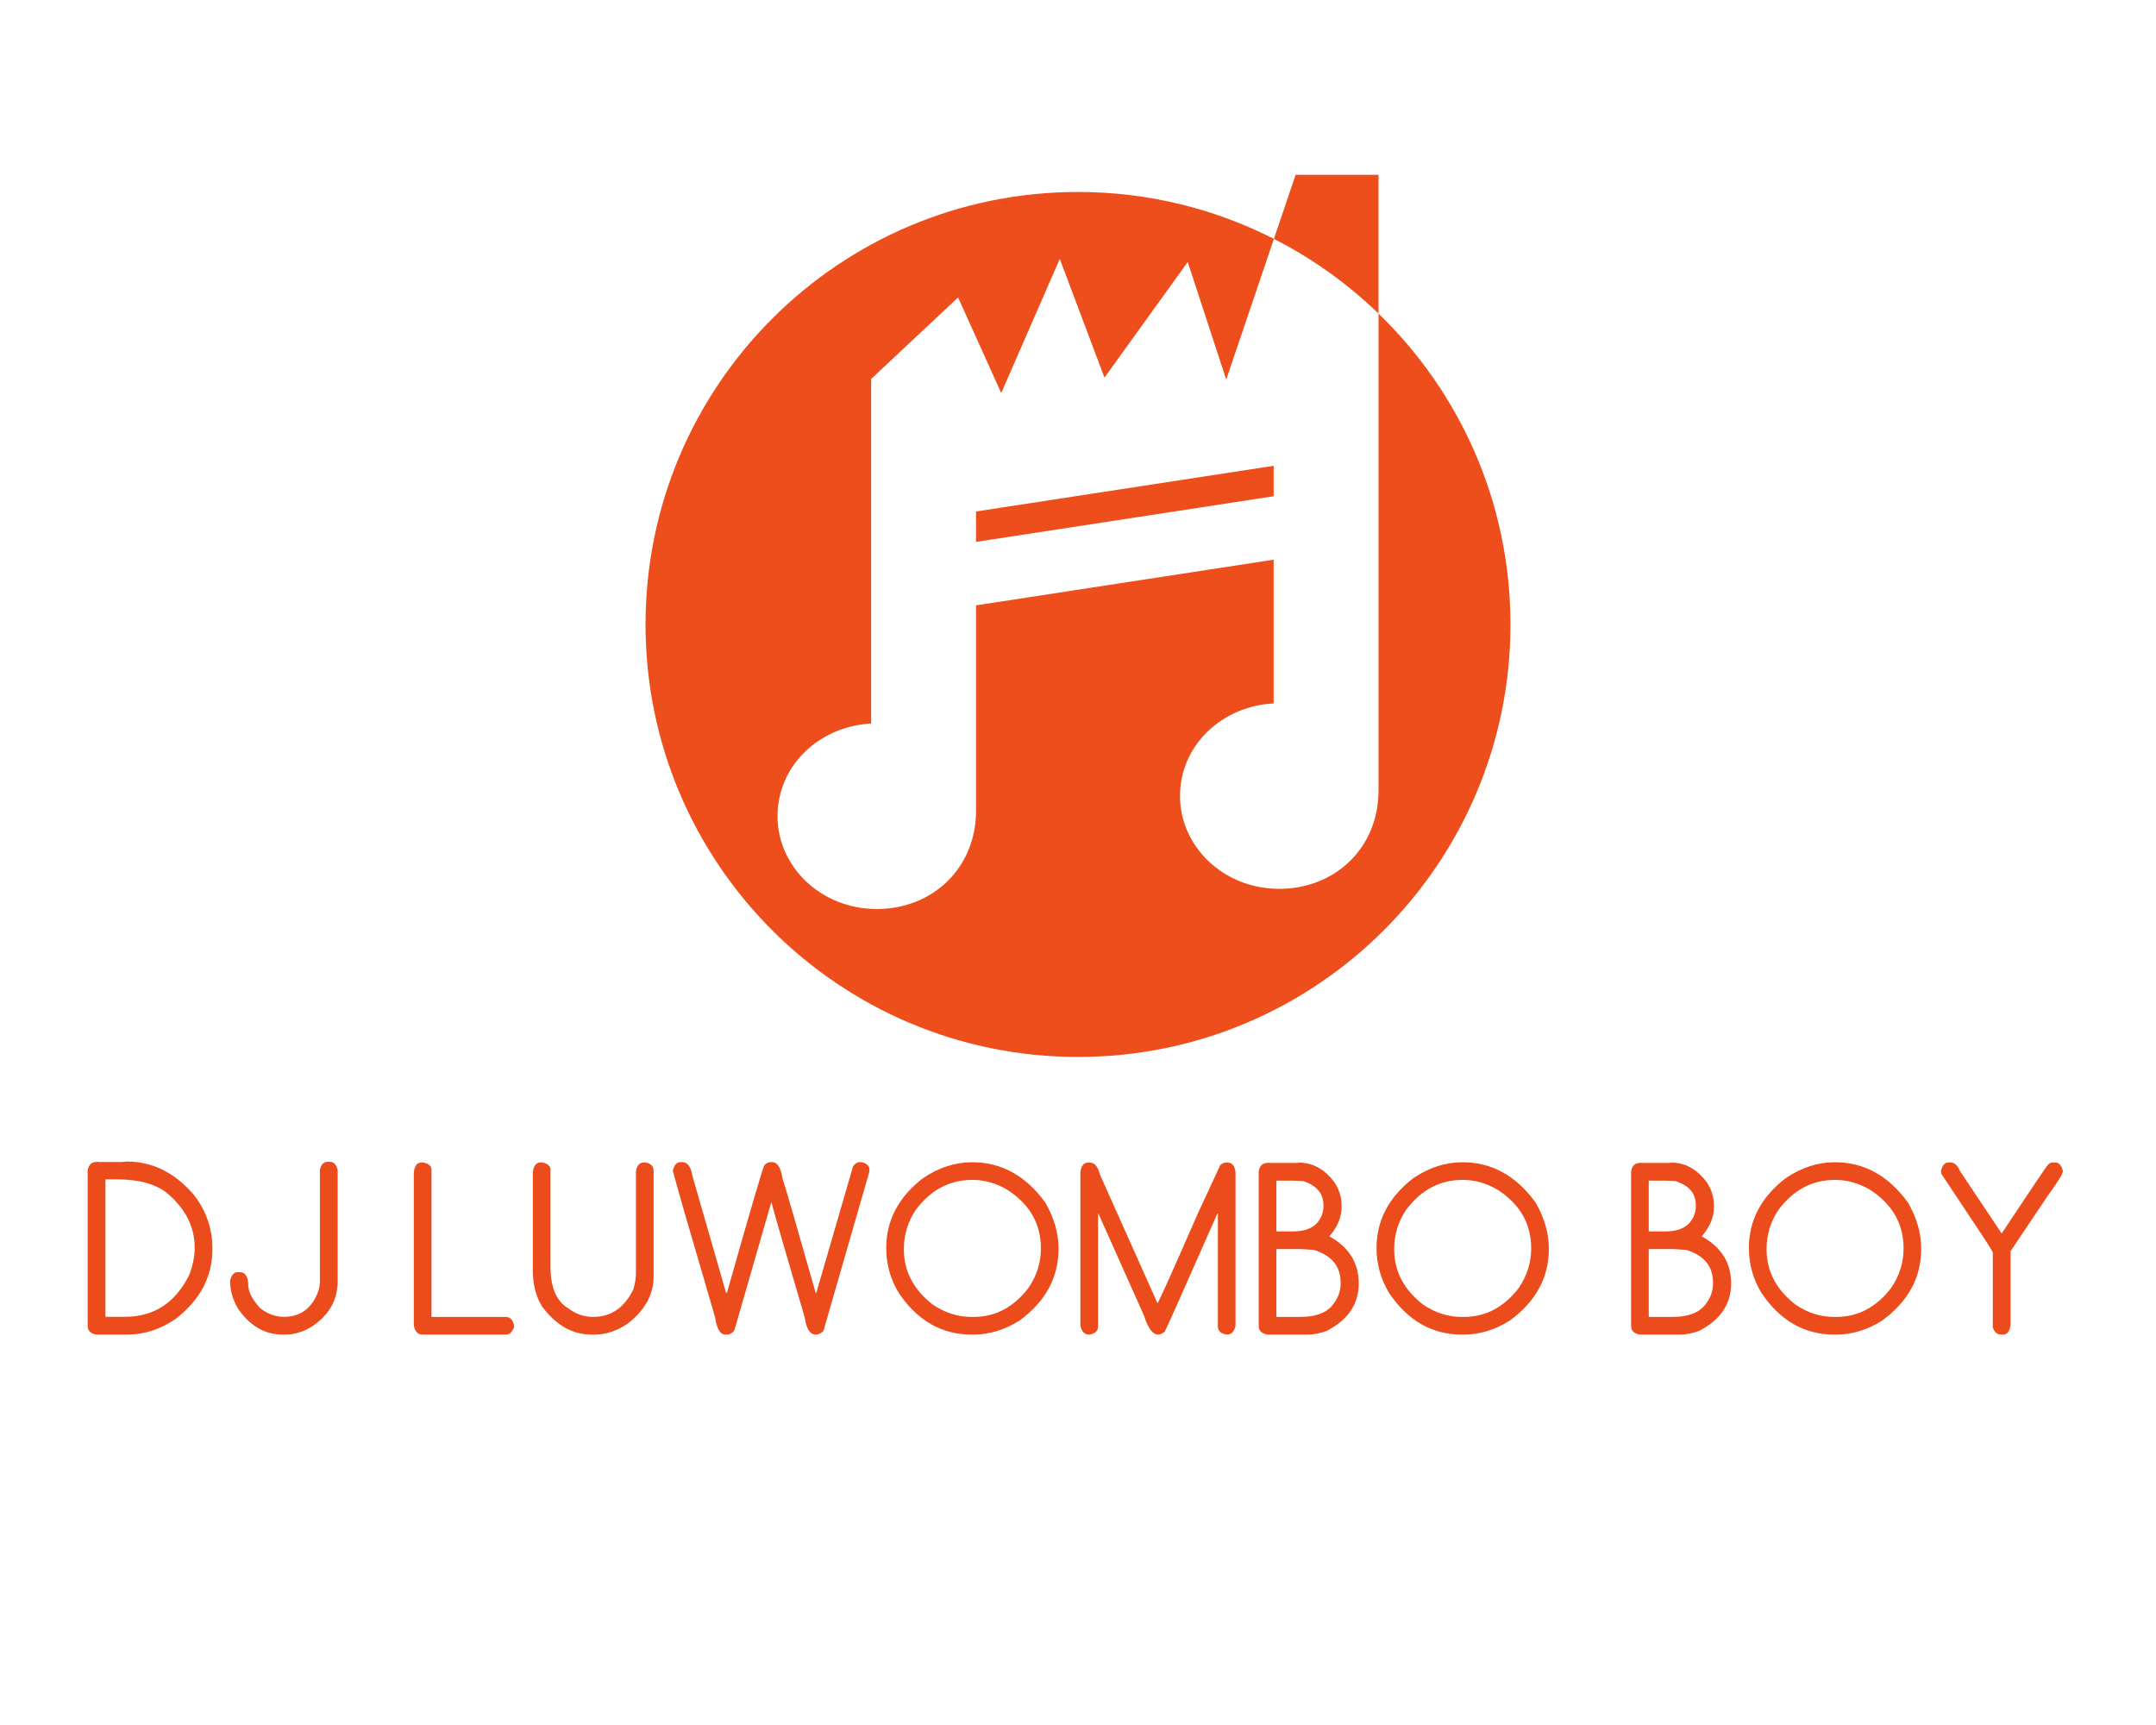
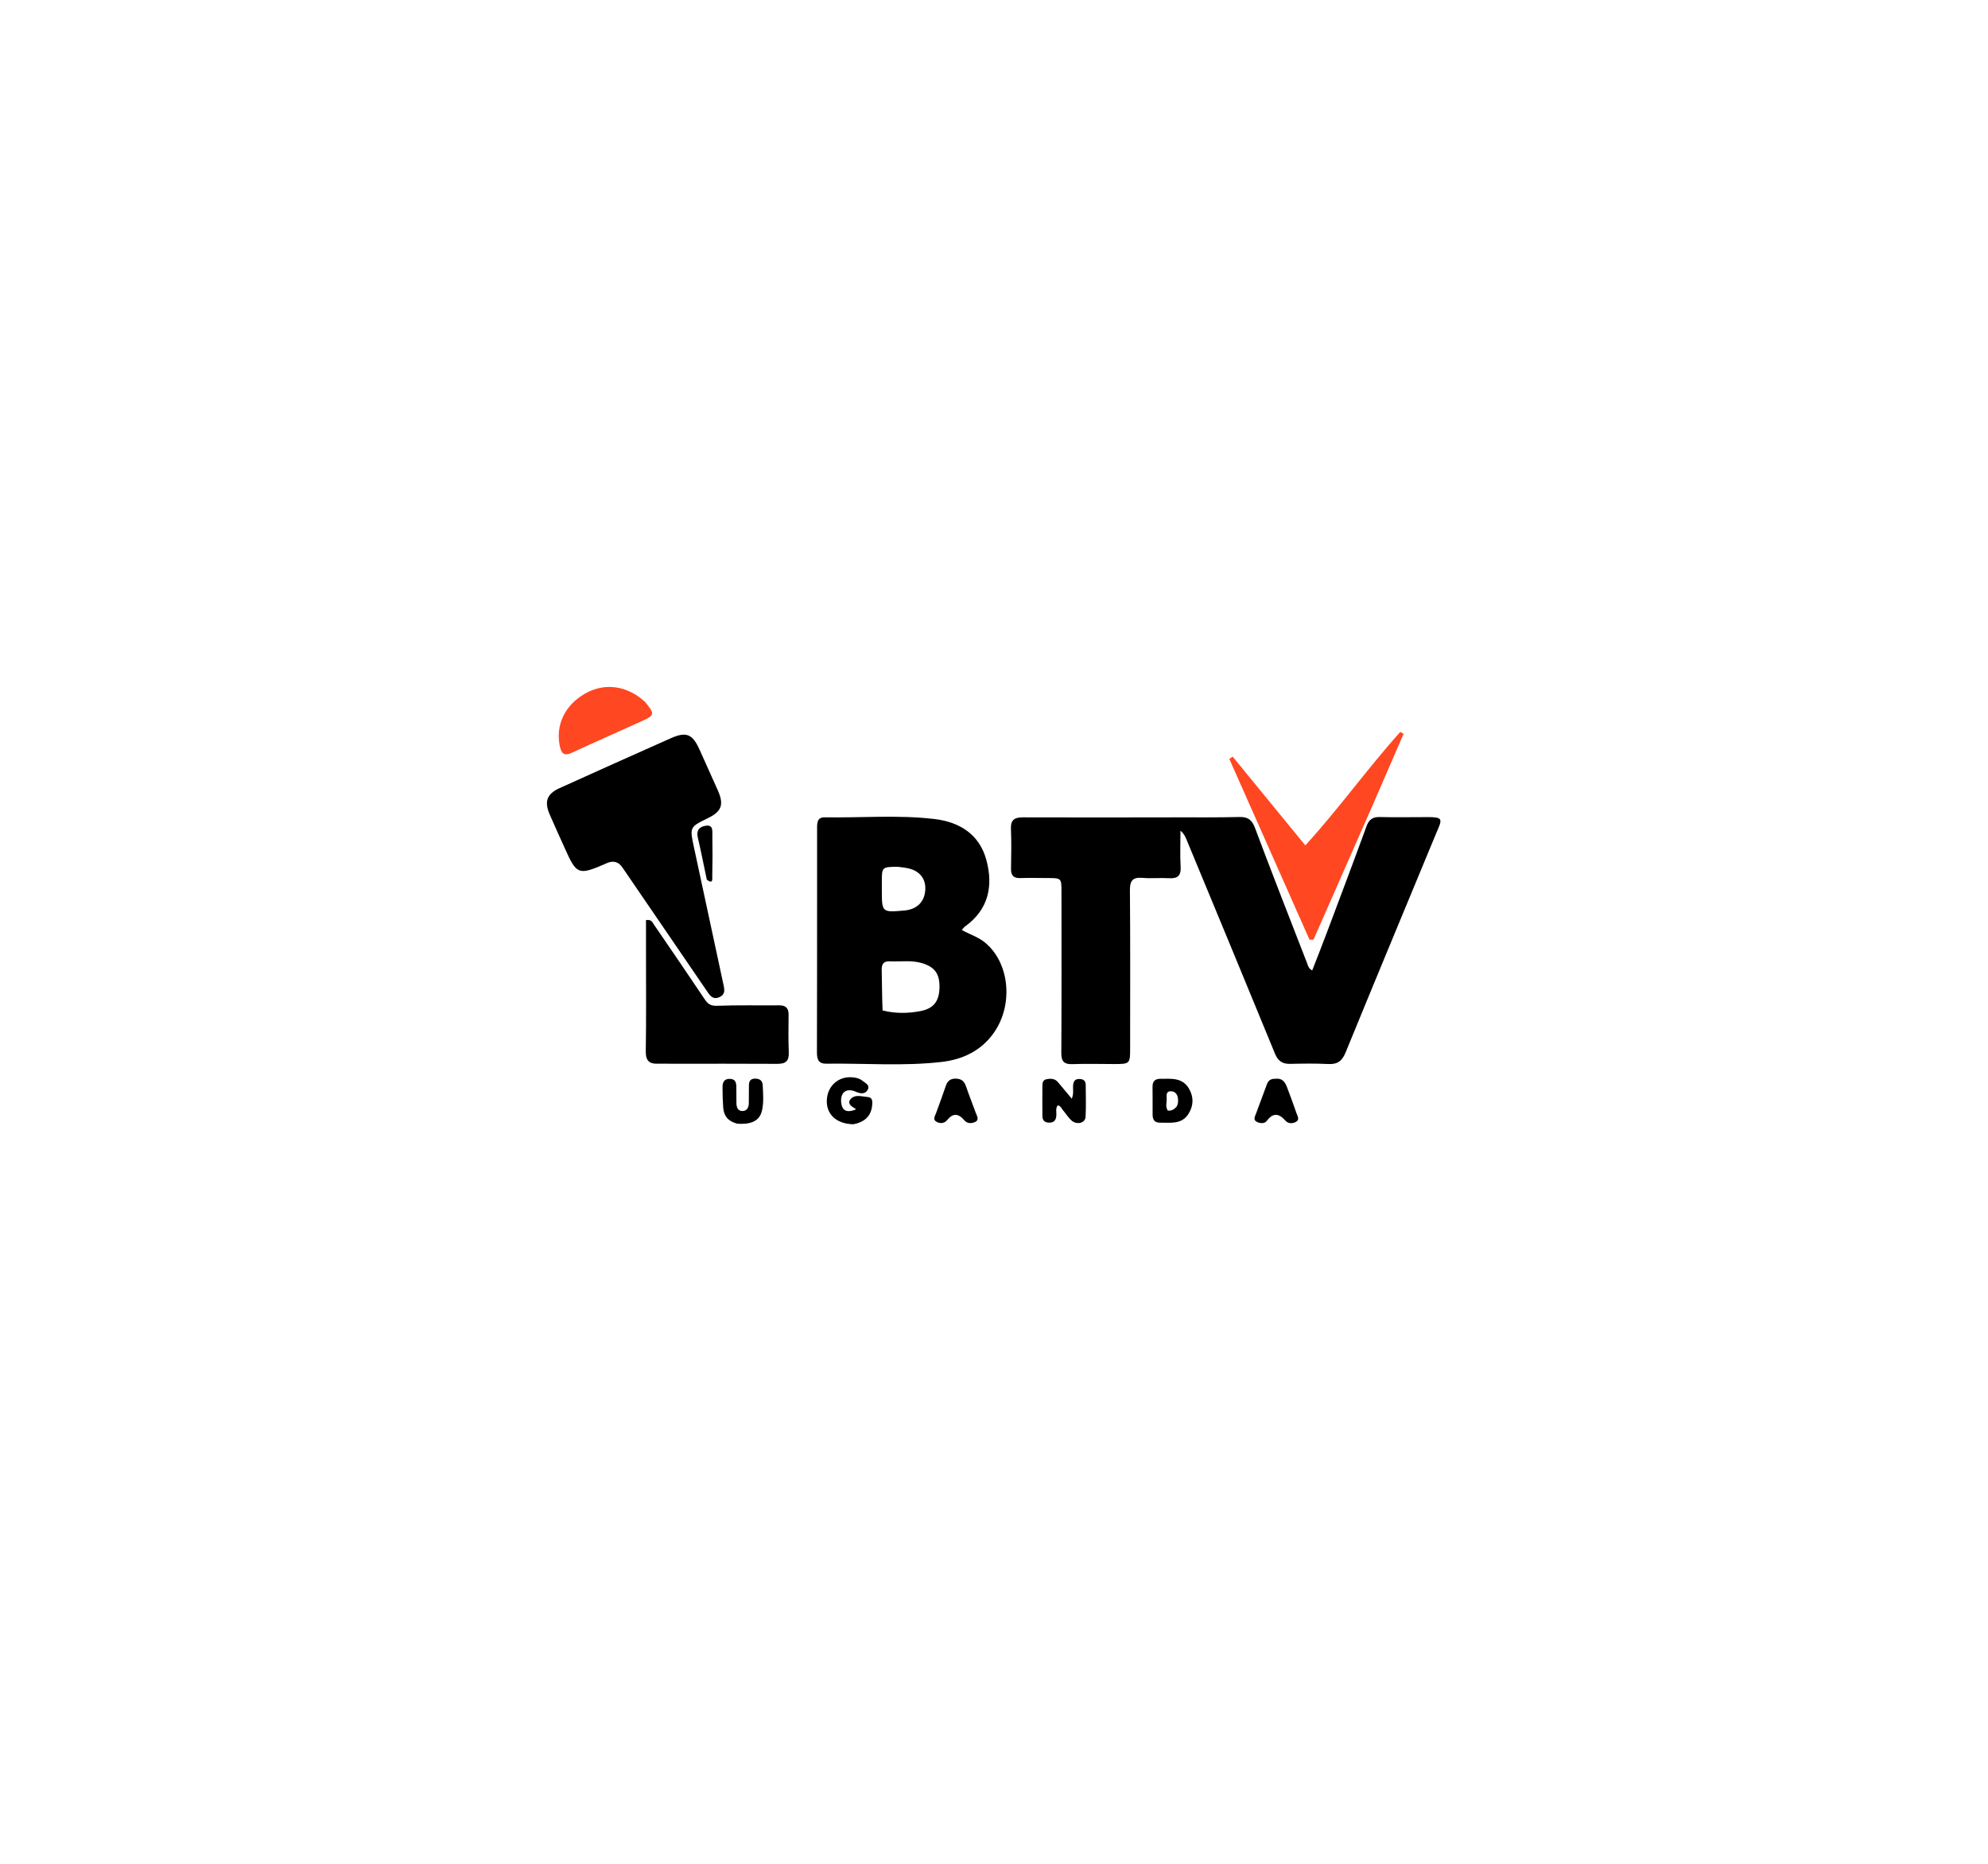
- <svg xmlns="http://www.w3.org/2000/svg" version="1.1" width="1280" height="1024" viewBox="0 0 1280 1024" xml:space="preserve">
-   <defs>
- </defs>
-   <g transform="matrix(1 0 0 1 640 512)" id="background-logo">
-     <rect style="stroke: none; stroke-width: 0; stroke-dasharray: none; stroke-linecap: butt; stroke-dashoffset: 0; stroke-linejoin: miter; stroke-miterlimit: 4; fill: rgb(255,255,255); fill-opacity: 0; fill-rule: nonzero; opacity: 1;" paint-order="stroke" x="-640" y="-512" rx="0" ry="0" width="1280" height="1024" />
-   </g>
-   <g transform="matrix(1.921154 0 0 1.921154 640 365.5929)" id="logo-logo">
-     <g style="" paint-order="stroke">
-       <g transform="matrix(0.3544456 0 0 -0.3544456 14.47369 -34.6153)">
-         <path style="stroke: none; stroke-width: 1; stroke-dasharray: none; stroke-linecap: butt; stroke-dashoffset: 0; stroke-linejoin: miter; stroke-miterlimit: 10; fill: rgb(238,78,28); fill-rule: evenodd; opacity: 1;" paint-order="stroke" transform=" translate(-6161.525, -8268.315)" d="M 6031.78 8235.15 L 6291.27 8274.94 L 6291.27 8301.48 L 6031.78 8261.66 L 6031.78 8235.15" stroke-linecap="round" />
-       </g>
-       <g transform="matrix(0.3544456 0 0 -0.3544456 0 2.654422)">
-         <path style="stroke: none; stroke-width: 1; stroke-dasharray: none; stroke-linecap: butt; stroke-dashoffset: 0; stroke-linejoin: miter; stroke-miterlimit: 10; fill: rgb(238,78,28); fill-rule: evenodd; opacity: 1;" paint-order="stroke" transform=" translate(-6120.69, -8163.165)" d="M 6382.7 8434.18 L 6382.7 8018.32 C 6382.7 7968.54 6344.97 7932.69 6296.18 7932.69 C 6247.41 7932.69 6209.64 7969.69 6209.64 8013.58 C 6209.64 8057.47 6245.72 8091.93 6291.27 8094.33 L 6291.27 8219.63 L 6031.78 8179.82 L 6031.78 8000.76 C 6031.78 7950.96 5994.07 7915.1 5945.27 7915.1 C 5896.48 7915.1 5858.71 7952.11 5858.71 7996.01 C 5858.71 8039.91 5894.82 8074.38 5940.31 8076.77 L 5940.31 8377.16 L 6016.13 8448.23 L 6053.76 8364.91 L 6104.8 8481.84 L 6143.77 8378.35 L 6216.36 8479.13 L 6249.93 8376.66 L 6291.5 8499.29 C 6240.2 8525.39 6182.19 8540.2 6120.71 8540.2 C 5912.49 8540.2 5743.64 8371.39 5743.64 8163.16 C 5743.64 7954.93 5912.49 7786.13 6120.71 7786.13 C 6328.95 7786.13 6497.74 7954.93 6497.74 8163.16 C 6497.74 8269.57 6453.6 8365.63 6382.7 8434.18" stroke-linecap="round" />
-       </g>
-       <g transform="matrix(0.3544456 0 0 -0.3544456 76.70509 -114.8489)">
-         <path style="stroke: none; stroke-width: 1; stroke-dasharray: none; stroke-linecap: butt; stroke-dashoffset: 0; stroke-linejoin: miter; stroke-miterlimit: 10; fill: rgb(238,78,28); fill-rule: evenodd; opacity: 1;" paint-order="stroke" transform=" translate(-6337.1, -8494.68)" d="M 6382.7 8555.18 L 6310.43 8555.18 L 6291.5 8499.29 C 6325.13 8482.16 6355.83 8460.17 6382.7 8434.18 L 6382.7 8555.18" stroke-linecap="round" />
-       </g>
-     </g>
-   </g>
-   <g transform="matrix(1.921154 0 0 1.921154 638.3902 740.8774)" id="text-logo-path-group">
-     <g style="" paint-order="stroke">
-       <g transform="matrix(1 0 0 1 0 0)" id="text-logo-path-0">
-         <path style="stroke: none; stroke-width: 1; stroke-dasharray: none; stroke-linecap: butt; stroke-dashoffset: 0; stroke-linejoin: miter; stroke-miterlimit: 4; fill: rgb(236,76,28); fill-rule: nonzero; opacity: 1;" paint-order="stroke" transform=" translate(-307.245, 26.735)" d="M 2.04 -2.67 L 2.04 -2.67 L 2.04 -50.65 Q 2.45 -53.33 4.71 -53.33 L 4.71 -53.33 L 4.71 -53.47 L 5.42 -53.33 L 12.58 -53.33 L 14.14 -53.47 Q 26.13 -53.47 34.96 -43.05 L 34.96 -43.05 Q 40.6 -35.74 40.6 -26.46 L 40.6 -26.46 Q 40.6 -13.69 29.35 -4.94 L 29.35 -4.94 Q 22.23 0 14.29 0 L 14.29 0 L 4.71 0 Q 2.04 -0.48 2.04 -2.67 Z M 7.53 -47.98 L 7.53 -5.49 L 13.58 -5.49 Q 26.98 -5.49 33.44 -18.44 L 33.44 -18.44 Q 35.11 -22.86 35.11 -26.87 L 35.11 -26.87 Q 35.11 -36.55 26.53 -43.75 L 26.53 -43.75 Q 21.23 -47.98 10.76 -47.98 L 10.76 -47.98 L 7.53 -47.98 Z M 46.05 -16.63 L 46.05 -16.63 Q 46.65 -19.3 48.46 -19.3 L 48.46 -19.3 L 49.02 -19.3 Q 51.69 -19.3 51.69 -14.92 L 51.69 -14.92 Q 51.92 -11.88 55.37 -8.16 L 55.37 -8.16 Q 58.74 -5.49 62.68 -5.49 L 62.68 -5.49 Q 70.51 -5.49 73.4 -13.66 L 73.4 -13.66 Q 73.81 -15.14 73.81 -16.63 L 73.81 -16.63 L 73.81 -50.88 Q 74.29 -53.4 76.33 -53.4 L 76.33 -53.4 L 76.78 -53.4 Q 78.82 -53.4 79.3 -50.73 L 79.3 -50.73 L 79.3 -16.48 Q 79.3 -7.61 70.99 -2.26 L 70.99 -2.26 Q 67.09 0 62.97 0 L 62.97 0 L 62.27 0 Q 54.11 0 48.58 -7.9 L 48.58 -7.9 Q 46.05 -12.1 46.05 -16.63 Z M 102.83 -2.82 L 102.83 -2.82 L 102.83 -50.1 Q 103.16 -53.18 105.21 -53.18 L 105.21 -53.18 L 105.76 -53.18 Q 108.29 -52.66 108.29 -50.95 L 108.29 -50.95 L 108.29 -5.46 L 131.18 -5.46 Q 133.45 -5.46 133.85 -2.52 L 133.85 -2.52 Q 133.11 0 131.18 0 L 131.18 0 L 105.5 0 Q 103.35 0 102.83 -2.82 Z M 139.61 -19.93 L 139.61 -19.93 L 139.61 -50.1 Q 139.94 -53.18 141.98 -53.18 L 141.98 -53.18 L 142.54 -53.18 Q 145.06 -52.66 145.06 -50.95 L 145.06 -50.95 L 145.06 -21.04 Q 145.06 -11.39 150.55 -8.13 L 150.55 -8.13 Q 154 -5.46 158.27 -5.46 L 158.27 -5.46 Q 166.47 -5.46 170.63 -13.88 L 170.63 -13.88 Q 171.48 -16.51 171.48 -19.37 L 171.48 -19.37 L 171.48 -50.54 Q 171.93 -53.18 174.01 -53.18 L 174.01 -53.18 L 174.41 -53.18 Q 176.94 -52.7 176.94 -50.65 L 176.94 -50.65 L 176.94 -17.96 Q 176.94 -9.61 168.92 -3.38 L 168.92 -3.38 Q 163.88 0 158.68 0 L 158.68 0 L 157.71 0 Q 148.99 0 142.54 -8.57 L 142.54 -8.57 Q 139.61 -13.17 139.61 -19.93 Z M 182.88 -50.62 L 182.88 -50.62 Q 183.47 -53.29 185.25 -53.29 L 185.25 -53.29 L 185.84 -53.29 Q 188.22 -53.29 188.92 -49.06 L 188.92 -49.06 L 199.31 -12.95 L 199.61 -12.95 Q 210.45 -51.21 211.15 -52.32 L 211.15 -52.32 Q 212.08 -53.29 213.12 -53.29 L 213.12 -53.29 L 213.53 -53.29 Q 216.01 -53.29 216.76 -48.24 L 216.76 -48.24 Q 217.76 -45.5 227.04 -12.8 L 227.04 -12.8 L 227.18 -12.8 L 238.58 -52.03 Q 239.58 -53.29 240.54 -53.29 L 240.54 -53.29 L 241.1 -53.29 Q 243.62 -52.77 243.62 -51.06 L 243.62 -51.06 L 243.62 -50.36 L 229.41 -1.11 Q 228.26 0 227.18 0 L 227.18 0 L 227.04 0 Q 224.4 0 223.66 -5.2 L 223.66 -5.2 Q 214.53 -36.22 213.38 -40.78 L 213.38 -40.78 L 213.27 -40.78 L 201.88 -1.26 Q 200.84 0 199.61 0 L 199.61 0 L 199.05 0 Q 196.75 0 195.94 -5.34 L 195.94 -5.34 Q 183.88 -46.39 182.88 -50.62 Z M 248.82 -26.76 L 248.82 -26.76 Q 248.82 -39.48 260.03 -48.21 L 260.03 -48.21 Q 267.3 -53.25 275.46 -53.25 L 275.46 -53.25 Q 288.93 -53.25 297.99 -40.78 L 297.99 -40.78 Q 302.07 -33.7 302.07 -26.5 L 302.07 -26.5 Q 302.07 -13.17 290.01 -4.34 L 290.01 -4.34 Q 283.18 0 275.72 0 L 275.72 0 L 275.17 0 Q 261.44 0 252.75 -12.77 L 252.75 -12.77 Q 248.82 -19.22 248.82 -26.76 Z M 254.27 -26.35 L 254.27 -26.35 Q 254.27 -16.18 263.25 -9.24 L 263.25 -9.24 Q 268.86 -5.46 275.17 -5.46 L 275.17 -5.46 L 275.87 -5.46 Q 285.82 -5.46 292.68 -14.29 L 292.68 -14.29 Q 296.62 -19.96 296.62 -26.64 L 296.62 -26.64 Q 296.62 -38.11 286.11 -44.83 L 286.11 -44.83 Q 280.92 -47.8 275.46 -47.8 L 275.46 -47.8 Q 264.96 -47.8 258.06 -38.67 L 258.06 -38.67 Q 254.27 -33.21 254.27 -26.35 Z M 308.82 -2.82 L 308.82 -2.82 L 308.82 -50.06 Q 309.16 -53.14 311.2 -53.14 L 311.2 -53.14 L 311.76 -53.14 Q 313.95 -53.14 314.84 -49.5 L 314.84 -49.5 L 332.65 -9.69 Q 333.35 -10.5 345.12 -37.44 L 345.12 -37.44 L 352.02 -52.29 Q 352.84 -53.14 353.84 -53.14 L 353.84 -53.14 L 354.39 -53.14 Q 356.44 -53.14 356.77 -50.06 L 356.77 -50.06 L 356.77 -2.82 Q 356.25 0 354.1 0 L 354.1 0 L 353.95 0 Q 351.31 -0.45 351.31 -2.52 L 351.31 -2.52 L 351.31 -37.44 L 351.17 -37.44 Q 335.47 -1.82 334.91 -0.96 L 334.91 -0.96 Q 333.84 0 332.8 0 L 332.8 0 Q 330.35 0 328.46 -5.9 L 328.46 -5.9 L 314.43 -37.29 L 314.28 -37.29 L 314.28 -2.52 Q 314.28 -0.45 311.64 0 L 311.64 0 L 311.5 0 Q 309.34 0 308.82 -2.82 Z M 363.93 -2.67 L 363.93 -2.67 L 363.93 -50.36 Q 364.34 -53.03 366.6 -53.03 L 366.6 -53.03 L 366.6 -53.14 L 367.27 -53.03 L 375.81 -53.03 L 376.36 -53.14 Q 382.75 -53.14 387.27 -47.13 L 387.27 -47.13 Q 389.54 -43.79 389.54 -39.86 L 389.54 -39.86 L 389.54 -39.45 Q 389.54 -34.66 385.75 -30.36 L 385.75 -30.36 Q 394.84 -25.35 394.84 -15.81 L 394.84 -15.81 Q 394.84 -6.23 384.9 -1.11 L 384.9 -1.11 Q 381.71 0 379.18 0 L 379.18 0 L 366.6 0 Q 363.93 -0.48 363.93 -2.67 Z M 369.39 -26.42 L 369.39 -5.46 L 376.66 -5.46 Q 384.68 -5.46 387.42 -10.06 L 387.42 -10.06 Q 389.24 -12.62 389.24 -15.81 L 389.24 -15.81 L 389.24 -16.07 Q 389.24 -23.6 381 -26.16 L 381 -26.16 L 377.07 -26.42 L 369.39 -26.42 Z M 369.39 -47.57 L 369.39 -31.88 L 374.54 -31.88 Q 381.41 -31.88 383.38 -36.78 L 383.38 -36.78 Q 383.93 -38.19 383.93 -39.6 L 383.93 -39.6 L 383.93 -40 Q 383.93 -45.42 377.63 -47.43 L 377.63 -47.43 L 374.69 -47.57 L 369.39 -47.57 Z M 400.34 -26.76 L 400.34 -26.76 Q 400.34 -39.48 411.54 -48.21 L 411.54 -48.21 Q 418.82 -53.25 426.98 -53.25 L 426.98 -53.25 Q 440.45 -53.25 449.51 -40.78 L 449.51 -40.78 Q 453.59 -33.7 453.59 -26.5 L 453.59 -26.5 Q 453.59 -13.17 441.53 -4.34 L 441.53 -4.34 Q 434.7 0 427.24 0 L 427.24 0 L 426.68 0 Q 412.95 0 404.27 -12.77 L 404.27 -12.77 Q 400.34 -19.22 400.34 -26.76 Z M 405.79 -26.35 L 405.79 -26.35 Q 405.79 -16.18 414.77 -9.24 L 414.77 -9.24 Q 420.38 -5.46 426.68 -5.46 L 426.68 -5.46 L 427.39 -5.46 Q 437.33 -5.46 444.2 -14.29 L 444.2 -14.29 Q 448.13 -19.96 448.13 -26.64 L 448.13 -26.64 Q 448.13 -38.11 437.63 -44.83 L 437.63 -44.83 Q 432.44 -47.8 426.98 -47.8 L 426.98 -47.8 Q 416.48 -47.8 409.58 -38.67 L 409.58 -38.67 Q 405.79 -33.21 405.79 -26.35 Z M 479.01 -2.67 L 479.01 -2.67 L 479.01 -50.36 Q 479.42 -53.03 481.68 -53.03 L 481.68 -53.03 L 481.68 -53.14 L 482.35 -53.03 L 490.88 -53.03 L 491.44 -53.14 Q 497.82 -53.14 502.35 -47.13 L 502.35 -47.13 Q 504.61 -43.79 504.61 -39.86 L 504.61 -39.86 L 504.61 -39.45 Q 504.61 -34.66 500.83 -30.36 L 500.83 -30.36 Q 509.92 -25.35 509.92 -15.81 L 509.92 -15.81 Q 509.92 -6.23 499.97 -1.11 L 499.97 -1.11 Q 496.78 0 494.26 0 L 494.26 0 L 481.68 0 Q 479.01 -0.48 479.01 -2.67 Z M 484.46 -26.42 L 484.46 -5.46 L 491.74 -5.46 Q 499.75 -5.46 502.5 -10.06 L 502.5 -10.06 Q 504.32 -12.62 504.32 -15.81 L 504.32 -15.81 L 504.32 -16.07 Q 504.32 -23.6 496.08 -26.16 L 496.08 -26.16 L 492.14 -26.42 L 484.46 -26.42 Z M 484.46 -47.57 L 484.46 -31.88 L 489.62 -31.88 Q 496.49 -31.88 498.45 -36.78 L 498.45 -36.78 Q 499.01 -38.19 499.01 -39.6 L 499.01 -39.6 L 499.01 -40 Q 499.01 -45.42 492.7 -47.43 L 492.7 -47.43 L 489.77 -47.57 L 484.46 -47.57 Z M 515.41 -26.76 L 515.41 -26.76 Q 515.41 -39.48 526.62 -48.21 L 526.62 -48.21 Q 533.89 -53.25 542.06 -53.25 L 542.06 -53.25 Q 555.53 -53.25 564.58 -40.78 L 564.58 -40.78 Q 568.66 -33.7 568.66 -26.5 L 568.66 -26.5 Q 568.66 -13.17 556.6 -4.34 L 556.6 -4.34 Q 549.78 0 542.32 0 L 542.32 0 L 541.76 0 Q 528.03 0 519.35 -12.77 L 519.35 -12.77 Q 515.41 -19.22 515.41 -26.76 Z M 520.87 -26.35 L 520.87 -26.35 Q 520.87 -16.18 529.85 -9.24 L 529.85 -9.24 Q 535.45 -5.46 541.76 -5.46 L 541.76 -5.46 L 542.46 -5.46 Q 552.41 -5.46 559.28 -14.29 L 559.28 -14.29 Q 563.21 -19.96 563.21 -26.64 L 563.21 -26.64 Q 563.21 -38.11 552.71 -44.83 L 552.71 -44.83 Q 547.51 -47.8 542.06 -47.8 L 542.06 -47.8 Q 531.55 -47.8 524.65 -38.67 L 524.65 -38.67 Q 520.87 -33.21 520.87 -26.35 Z M 574.9 -49.65 L 574.75 -50.51 Q 575.34 -53.18 577.13 -53.18 L 577.13 -53.18 L 577.72 -53.18 Q 579.54 -53.18 580.65 -50.51 L 580.65 -50.51 L 593.45 -31.36 L 593.6 -31.36 Q 607.41 -52.21 607.96 -52.62 L 607.96 -52.62 Q 608.71 -53.18 609.22 -53.18 L 609.22 -53.18 L 610.08 -53.18 Q 611.79 -53.18 612.45 -50.51 L 612.45 -50.51 Q 612.45 -49.32 607.67 -42.75 L 607.67 -42.75 L 596.27 -25.75 L 596.27 -3.08 Q 595.94 0 593.9 0 L 593.9 0 L 593.3 0 Q 591.49 0 590.78 -2.26 L 590.78 -2.26 L 590.78 -25.31 Q 590.78 -25.83 584.88 -34.62 L 584.88 -34.62 L 574.9 -49.65 Z" stroke-linecap="round" />
-       </g>
-     </g>
-   </g>
+ <svg xmlns="http://www.w3.org/2000/svg" version="1.1" id="Layer_1" x="0px" y="0px" width="100%" viewBox="0 0 1024 960" xml:space="preserve">
+   <path fill="black" opacity="1" stroke="none" d=" M731.945,420.893   C744.612,420.714 743.11,421.133 739.075,430.872   C723.714,467.954 708.29,505.01 693.081,542.154   C691.279,546.556 688.827,548.305 684.118,548.056   C677.635,547.714 671.12,547.826 664.624,547.973   C660.611,548.065 658.316,546.576 656.726,542.698   C641.624,505.861 626.342,469.097 611.105,432.315   C610.474,430.793 609.769,429.303 608.048,427.877   C608.048,434.043 607.776,440.225 608.136,446.369   C608.413,451.105 606.569,452.623 602.068,452.342   C597.585,452.063 593.047,452.565 588.579,452.18   C583.576,451.75 581.965,453.424 582.011,458.579   C582.25,485.577 582.12,512.577 582.119,539.576   C582.119,548.065 582.121,548.069 573.458,548.062   C566.458,548.058 559.451,547.846 552.461,548.105   C548.114,548.267 546.654,546.75 546.679,542.357   C546.835,514.691 546.766,487.025 546.755,459.359   C546.752,452.289 546.725,452.282 539.477,452.254   C534.81,452.237 530.141,452.143 525.478,452.274   C522.026,452.371 520.709,450.855 520.767,447.479   C520.885,440.648 521.013,433.805 520.731,426.983   C520.537,422.272 522.547,420.979 526.955,420.998   C552.954,421.109 578.953,421.029 604.952,420.998   C616.118,420.984 627.287,421.085 638.447,420.823   C642.79,420.721 644.849,422.229 646.418,426.414   C655.125,449.644 664.193,472.738 673.174,495.865   C673.693,497.203 673.916,498.803 675.909,499.845   C678.458,493.275 681.027,486.823 683.47,480.324   C690.327,462.085 697.211,443.856 703.889,425.551   C705.207,421.941 707.26,420.715 710.959,420.832   C717.785,421.048 724.623,420.893 731.945,420.893  z" />
+   <path fill="black" opacity="1" stroke="none" d=" M420.873,464   C420.874,451.172 420.882,438.845 420.873,426.517   C420.871,423.696 420.976,420.915 424.847,420.98   C443.65,421.296 462.51,419.649 481.246,421.848   C494.27,423.377 504.529,429.732 508.095,443.054   C511.683,456.456 509.142,468.538 497.068,477.217   C496.561,477.581 496.195,478.14 495.393,479.008   C499.386,481.22 503.554,482.505 506.946,485.159   C519.884,495.285 522.248,517.074 512.05,531.78   C505.478,541.257 495.788,545.75 484.991,546.986   C465.266,549.245 445.39,547.62 425.58,547.877   C421.049,547.936 420.787,544.963 420.797,541.464   C420.873,515.81 420.859,490.155 420.873,464  M454.602,520.443   C461.071,522.108 467.611,522.033 474.094,520.79   C480.823,519.5 483.683,515.847 483.912,508.984   C484.156,501.716 481.568,498.025 474.782,496.047   C469.395,494.477 463.865,495.418 458.403,495.153   C455.061,494.991 454.08,496.618 454.158,499.704   C454.327,506.354 454.297,513.009 454.602,520.443  M462.291,446.451   C454.209,446.557 454.209,446.557 454.222,454.486   C454.224,455.818 454.227,457.149 454.227,458.48   C454.233,469.99 454.277,470.03 465.975,468.965   C472.488,468.372 476.43,464.293 476.624,457.949   C476.799,452.196 473.318,448.233 467.074,447.105   C465.765,446.868 464.444,446.698 462.291,446.451  z" />
+   <path fill="black" opacity="1" stroke="none" d=" M320.83,447.153   C318.559,443.622 315.741,443.164 312.401,444.649   C312.097,444.785 311.801,444.939 311.496,445.071   C298.011,450.886 296.98,450.482 291.017,437.126   C288.371,431.198 285.62,425.317 283.068,419.35   C280.278,412.828 281.765,408.873 288.159,405.982   C307.266,397.344 326.383,388.728 345.554,380.235   C353.582,376.679 356.751,378.101 360.384,386.237   C363.506,393.227 366.69,400.19 369.787,407.19   C372.98,414.408 371.7,417.96 364.808,421.321   C355.13,426.041 355.198,426.026 357.495,436.641   C362.592,460.207 367.598,483.793 372.692,507.36   C373.261,509.991 373.573,512.297 370.511,513.637   C367.415,514.991 365.911,513.096 364.425,510.92   C349.967,489.757 335.496,468.603 320.83,447.153  z" />
+   <path fill="black" opacity="1" stroke="none" d=" M332.748,490.003   C332.748,484.27 332.748,479.037 332.748,473.931   C335.639,473.445 336.112,475.172 336.885,476.302   C345.632,489.08 354.387,501.853 362.999,514.723   C364.635,517.168 366.162,518.19 369.397,518.066   C380.042,517.66 390.71,517.914 401.369,517.827   C404.731,517.799 406.229,519.262 406.199,522.627   C406.14,529.122 406.027,535.625 406.297,542.111   C406.48,546.505 404.671,547.989 400.445,547.962   C382.291,547.846 364.136,547.912 345.981,547.909   C343.649,547.908 341.314,547.803 338.986,547.894   C334.467,548.071 332.554,546.398 332.635,541.468   C332.913,524.483 332.745,507.491 332.748,490.003  z" />
+   <path fill="#ff4721" opacity="1" stroke="none" d=" M706.974,414.906   C696.74,438.173 686.654,461.088 676.568,484.004   C675.88,484.004 675.193,484.004 674.506,484.004   C660.738,452.959 646.971,421.914 633.204,390.87   C633.778,390.487 634.353,390.105 634.927,389.723   C647.208,404.723 659.489,419.723 672.355,435.438   C689.789,416.369 704.432,395.709 721.289,376.988   C721.851,377.321 722.412,377.655 722.974,377.988   C717.69,390.177 712.406,402.366 706.974,414.906  z" />
+   <path fill="#ff4721" opacity="1" stroke="none" d=" M332.386,361.652   C337.425,368.029 337.384,368.345 330.198,371.614   C318.42,376.972 306.567,382.166 294.828,387.609   C290.942,389.411 289.259,388.686 288.351,384.333   C286.091,373.506 290.879,363.196 301.42,357.217   C311.531,351.48 323.162,353.061 332.386,361.652  z" />
+   <path fill="#000000" opacity="1" stroke="none" d=" M547.877,572.263   C546.746,571.127 546.514,569.542 544.809,569.356   C543.582,570.949 544.257,572.842 544.116,574.573   C543.922,576.962 542.951,578.279 540.419,578.249   C538.172,578.222 536.96,577.102 536.935,574.919   C536.872,569.597 536.889,564.275 536.933,558.953   C536.945,557.56 537.388,556.243 538.968,555.906   C541.163,555.439 543.308,555.479 544.926,557.384   C547.251,560.121 549.544,562.885 552.064,565.893   C553.228,563.229 552.517,560.889 552.781,558.643   C553.018,556.621 554.051,555.708 556.069,555.758   C558.065,555.807 559.23,556.734 559.243,558.766   C559.28,564.254 559.452,569.753 559.179,575.228   C559.018,578.472 554.695,579.585 551.911,577.126   C550.437,575.823 549.358,574.073 547.877,572.263  z" />
+   <path fill="#000000" opacity="1" stroke="none" d=" M439.651,579.079   C430.753,578.943 425.445,573.873 425.899,566.383   C426.332,559.251 431.931,554.324 438.964,554.891   C440.819,555.04 442.653,555.43 444.112,556.597   C445.583,557.774 448.199,558.816 447.028,561.153   C445.831,563.544 443.521,563.512 440.983,562.386   C435.97,560.164 432.733,562.617 433.29,567.933   C433.731,572.142 436.269,573.399 441.011,571.362   C438.958,570.092 436.138,568.585 438.087,566.202   C440.328,563.461 443.985,564.822 447.023,565.065   C449.544,565.267 449.409,567.476 449.238,569.325   C448.72,574.932 445.355,577.909 439.651,579.079  z" />
+   <path fill="#000000" opacity="1" stroke="none" d=" M593.695,573.795   C593.682,568.837 593.735,564.355 593.663,559.874   C593.616,556.955 594.895,555.647 597.84,555.66   C603.315,555.685 609.052,554.908 612.438,560.753   C614.897,564.996 614.837,569.348 612.308,573.516   C608.803,579.293 602.983,578.223 597.56,578.266   C594.826,578.288 593.629,576.918 593.695,573.795  M605.954,570.12   C606.762,568.988 606.869,567.691 606.807,566.367   C606.693,563.925 605.504,562.06 603.022,562.086   C600.309,562.114 600.984,564.636 600.959,566.254   C600.93,568.129 600.229,570.139 601.553,572.061   C603.081,572.185 604.419,571.807 605.954,570.12  z" />
+   <path fill="#000000" opacity="1" stroke="none" d=" M379.647,578.76   C375.021,577.551 372.803,574.733 372.515,570.449   C372.283,566.979 372.151,563.495 372.168,560.018   C372.179,557.723 372.784,555.704 375.778,555.695   C378.797,555.685 379.283,557.592 379.28,559.989   C379.277,562.646 379.291,565.303 379.322,567.96   C379.346,570.106 379.826,572.228 382.391,572.251   C384.833,572.274 385.692,570.388 385.707,568.127   C385.726,565.138 385.746,562.149 385.761,559.159   C385.771,557.08 386.405,555.604 388.856,555.57   C391.236,555.538 392.752,556.537 392.867,558.969   C393.071,563.275 393.455,567.619 392.531,571.876   C391.391,577.133 387.28,579.355 379.647,578.76  z" />
+   <path fill="black" opacity="1" stroke="none" d=" M482.464,572.502   C484.122,567.918 485.706,563.721 487.124,559.468   C487.956,556.975 489.301,555.588 492.13,555.576   C495.092,555.564 496.67,556.84 497.598,559.591   C499.136,564.151 500.975,568.609 502.586,573.146   C503.153,574.741 504.646,576.758 502.251,577.912   C500.445,578.783 498.177,578.764 496.714,577.033   C493.662,573.421 490.881,573.216 487.791,577.002   C486.351,578.766 484.044,578.818 482.306,577.75   C480.129,576.413 481.89,574.516 482.464,572.502  z" />
+   <path fill="black" opacity="1" stroke="none" d=" M657.004,555.656   C660.859,555.245 662.049,557.708 663.022,560.219   C664.698,564.543 666.235,568.921 667.779,573.295   C668.307,574.791 669.571,576.636 667.683,577.763   C665.963,578.79 663.634,578.911 662.146,577.25   C658.788,573.503 655.853,572.909 652.514,577.339   C651.365,578.862 649.07,578.693 647.401,577.855   C645.26,576.781 646.496,574.915 647.004,573.483   C648.777,568.488 650.765,563.569 652.543,558.576   C653.259,556.566 654.474,555.577 657.004,555.656  z" />
+   <path fill="black" opacity="1" stroke="none" d=" M364.084,453.111   C362.468,445.628 361.101,438.451 359.426,431.346   C358.548,427.62 360.322,425.824 363.46,425.329   C367.548,424.683 366.879,428.125 366.923,430.379   C367.06,437.352 367.017,444.331 366.877,451.305   C366.85,452.63 367.415,455.668 364.084,453.111  z" />
</svg>
